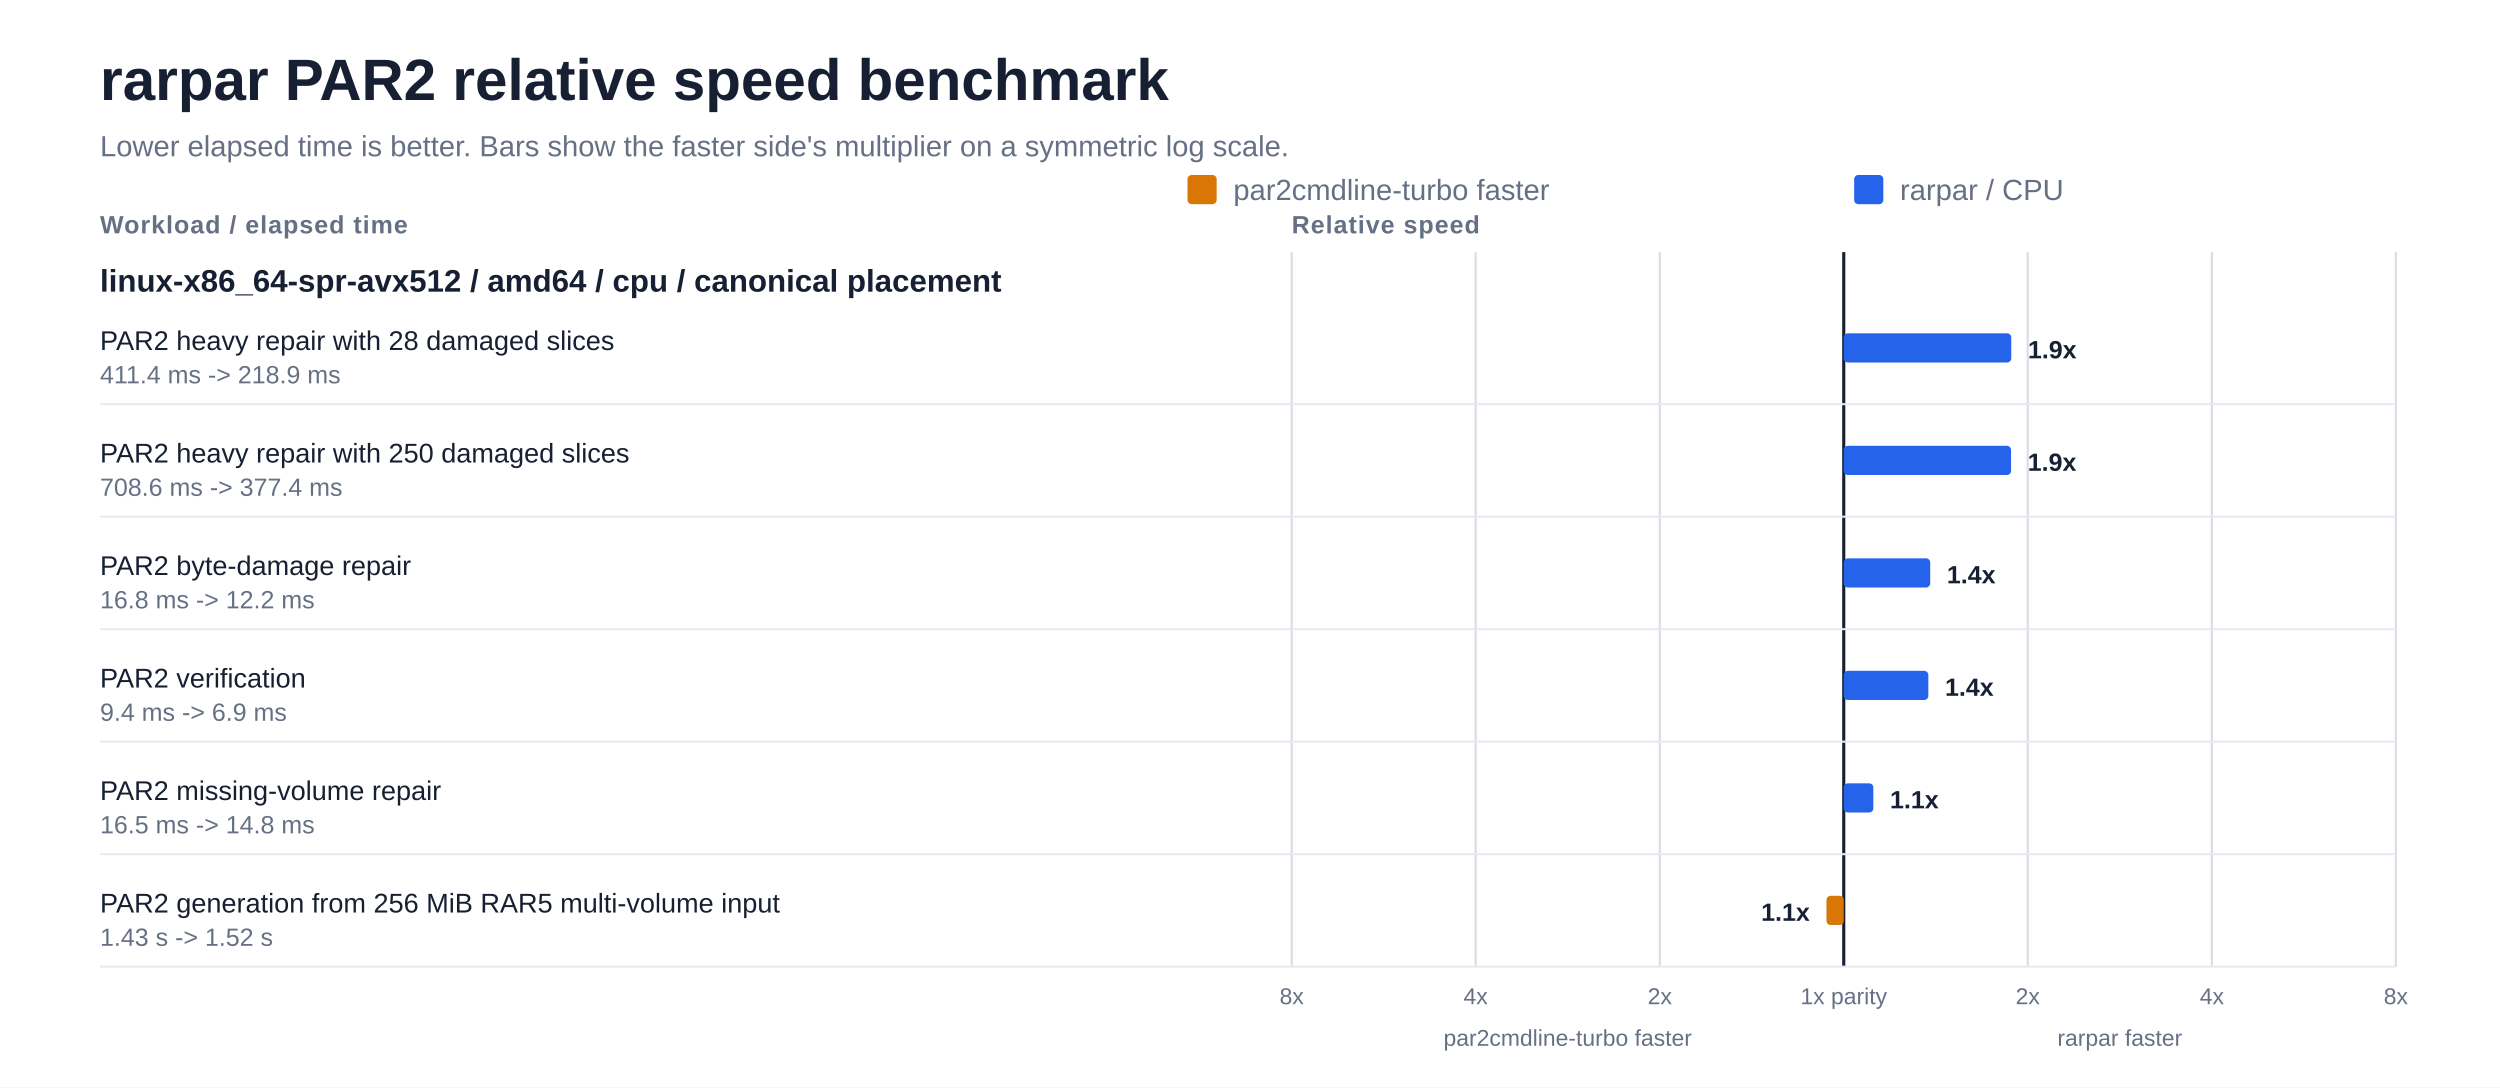
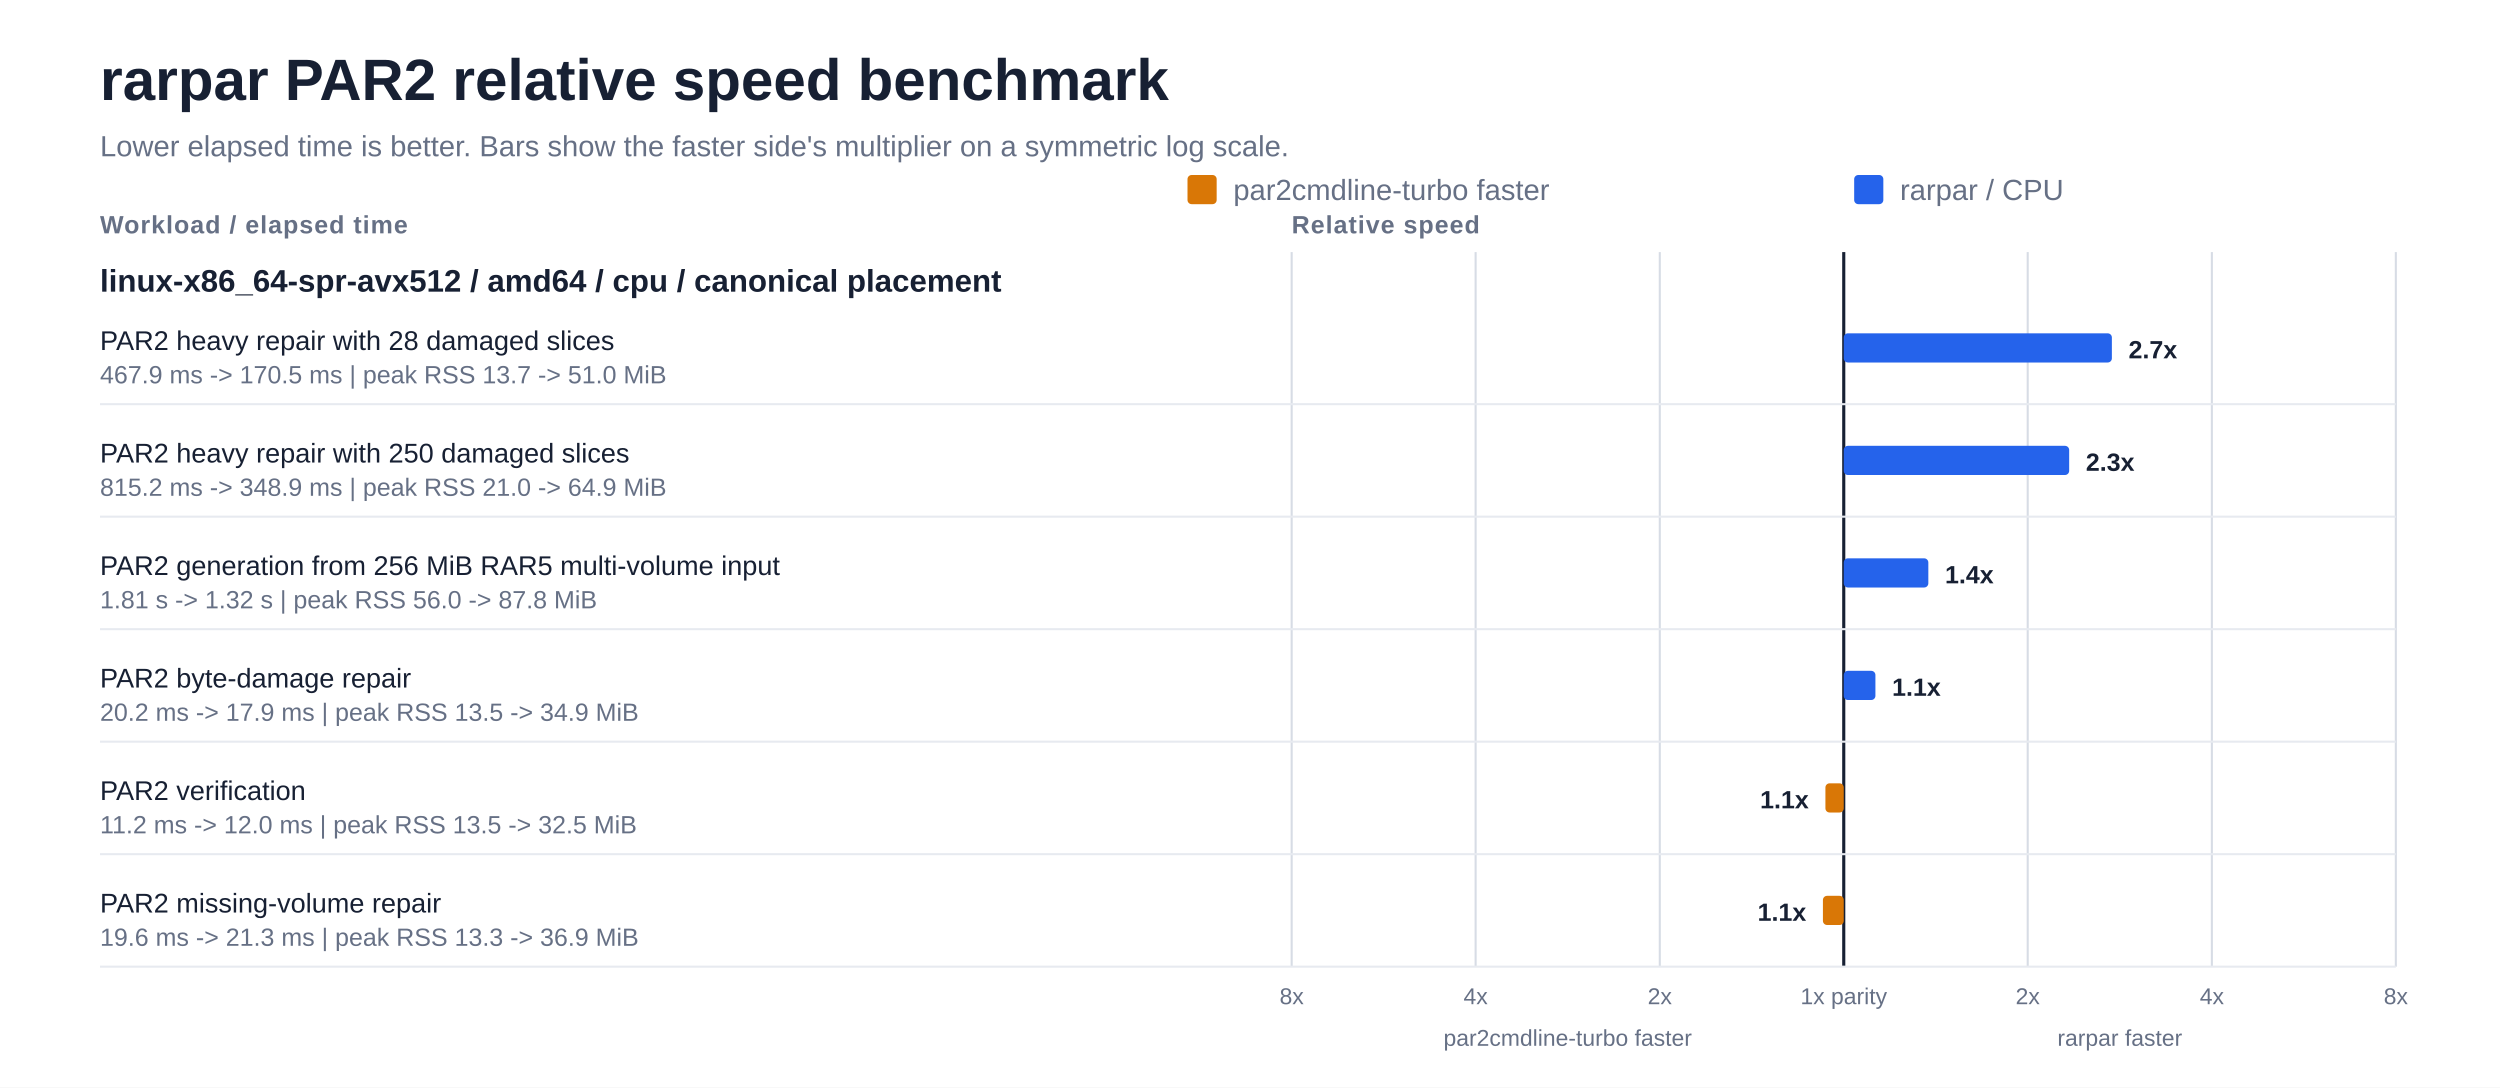
<svg xmlns="http://www.w3.org/2000/svg" width="1200" height="522" viewBox="0 0 1200 522" role="img" aria-labelledby="title desc">
  <style>
    .bg { fill: #ffffff; } text { font-family: Arial, sans-serif; fill: #172033; }
    .title { font-size: 28px; font-weight: 600; } .subtitle { font-size: 14px; fill: #667085; }
    .column { font-size: 12px; font-weight: 600; fill: #667085; letter-spacing: .04em; text-transform: uppercase; }
    .machine { font-size: 15px; font-weight: 600; } .workload { font-size: 13px; font-weight: 500; }
    .timing { font-size: 12px; fill: #667085; } .tick { font-size: 11px; fill: #667085; } .ratio { font-size: 12px; font-weight: 600; }
    .grid { stroke: #d7dce5; stroke-width: 1; } .parity { stroke: #172033; stroke-width: 1.5; } .rule { stroke: #e7eaf0; stroke-width: 1; }
    .cpu { fill: #2563eb; } .gpu { fill: #7c3aed; } .slower { fill: #d97706; }
    @media (prefers-color-scheme: dark) { .bg { fill: #0d1117; } text { fill: #e6edf3; } .subtitle, .column, .timing, .tick { fill: #9ca7b5; } .grid { stroke: #30363d; } .parity { stroke: #e6edf3; } .rule { stroke: #21262d; } .cpu { fill: #58a6ff; } .gpu { fill: #bc8cff; } .slower { fill: #f2a65a; } }
  </style>
  <rect class="bg" width="1200" height="522" />
  <text class="title" x="48" y="48">rarpar PAR2 relative speed benchmark</text>
  <text class="subtitle" x="48" y="75">Lower elapsed time is better. Bars show the faster side's multiplier on a symmetric log scale.</text>
  <g aria-label="Legend">
    <rect class="slower" x="570" y="84" width="14" height="14" rx="2" />
    <text class="subtitle" x="592" y="96">par2cmdline-turbo faster</text>
    <rect class="cpu" x="890" y="84" width="14" height="14" rx="2" />
    <text class="subtitle" x="912" y="96">rarpar / CPU</text>
  </g>
  <text class="column" x="48" y="112">Workload / elapsed time</text>
  <text class="column" x="620" y="112">Relative speed</text>
  <g aria-label="Relative speed axis">
    <line class="grid" x1="620.0" y1="121" x2="620.0" y2="464" />
    <text class="tick" x="620.0" y="482" text-anchor="middle">8x</text>
    <line class="grid" x1="708.3" y1="121" x2="708.3" y2="464" />
    <text class="tick" x="708.3" y="482" text-anchor="middle">4x</text>
    <line class="grid" x1="796.7" y1="121" x2="796.7" y2="464" />
    <text class="tick" x="796.7" y="482" text-anchor="middle">2x</text>
    <line class="parity" x1="885.0" y1="121" x2="885.0" y2="464" />
    <text class="tick" x="885.0" y="482" text-anchor="middle">1x parity</text>
    <line class="grid" x1="973.3" y1="121" x2="973.3" y2="464" />
    <text class="tick" x="973.3" y="482" text-anchor="middle">2x</text>
    <line class="grid" x1="1061.7" y1="121" x2="1061.7" y2="464" />
    <text class="tick" x="1061.7" y="482" text-anchor="middle">4x</text>
    <line class="grid" x1="1150.0" y1="121" x2="1150.0" y2="464" />
    <text class="tick" x="1150.0" y="482" text-anchor="middle">8x</text>
    <text class="tick" x="752.5" y="502" text-anchor="middle">par2cmdline-turbo faster</text>
    <text class="tick" x="1017.5" y="502" text-anchor="middle">rarpar faster</text>
  </g>
  <g aria-label="PAR2 benchmarks">
    <text class="machine" x="48" y="140">linux-x86_64-spr-avx512 / amd64 / cpu / canonical placement</text>
    <text class="workload" x="48" y="168">PAR2 heavy repair with 28 damaged slices</text>
-     <text class="timing" x="48" y="184">411.4 ms -&gt; 218.9 ms</text>
-     <rect class="cpu" x="885.0" y="160" width="80.4" height="14" rx="2" />
-     <text class="ratio" x="973.4" y="172">1.9x</text>
+     <text class="timing" x="48" y="184">467.9 ms -&gt; 170.5 ms  |  peak RSS 13.7 -&gt; 51.0 MiB</text>
+     <rect class="cpu" x="885.0" y="160" width="128.7" height="14" rx="2" />
+     <text class="ratio" x="1021.7" y="172">2.7x</text>
    <line class="rule" x1="48" y1="194" x2="1150" y2="194" />
    <text class="workload" x="48" y="222">PAR2 heavy repair with 250 damaged slices</text>
-     <text class="timing" x="48" y="238">708.6 ms -&gt; 377.4 ms</text>
-     <rect class="cpu" x="885.0" y="214" width="80.3" height="14" rx="2" />
-     <text class="ratio" x="973.3" y="226">1.9x</text>
+     <text class="timing" x="48" y="238">815.2 ms -&gt; 348.9 ms  |  peak RSS 21.0 -&gt; 64.9 MiB</text>
+     <rect class="cpu" x="885.0" y="214" width="108.2" height="14" rx="2" />
+     <text class="ratio" x="1001.2" y="226">2.3x</text>
    <line class="rule" x1="48" y1="248" x2="1150" y2="248" />
-     <text class="workload" x="48" y="276">PAR2 byte-damage repair</text>
-     <text class="timing" x="48" y="292">16.8 ms -&gt; 12.2 ms</text>
-     <rect class="cpu" x="885.0" y="268" width="41.5" height="14" rx="2" />
-     <text class="ratio" x="934.5" y="280">1.4x</text>
+     <text class="workload" x="48" y="276">PAR2 generation from 256 MiB RAR5 multi-volume input</text>
+     <text class="timing" x="48" y="292">1.81 s -&gt; 1.32 s  |  peak RSS 56.0 -&gt; 87.8 MiB</text>
+     <rect class="cpu" x="885.0" y="268" width="40.6" height="14" rx="2" />
+     <text class="ratio" x="933.6" y="280">1.4x</text>
    <line class="rule" x1="48" y1="302" x2="1150" y2="302" />
-     <text class="workload" x="48" y="330">PAR2 verification</text>
-     <text class="timing" x="48" y="346">9.4 ms -&gt; 6.9 ms</text>
-     <rect class="cpu" x="885.0" y="322" width="40.6" height="14" rx="2" />
-     <text class="ratio" x="933.6" y="334">1.4x</text>
+     <text class="workload" x="48" y="330">PAR2 byte-damage repair</text>
+     <text class="timing" x="48" y="346">20.2 ms -&gt; 17.9 ms  |  peak RSS 13.5 -&gt; 34.9 MiB</text>
+     <rect class="cpu" x="885.0" y="322" width="15.2" height="14" rx="2" />
+     <text class="ratio" x="908.2" y="334">1.1x</text>
    <line class="rule" x1="48" y1="356" x2="1150" y2="356" />
-     <text class="workload" x="48" y="384">PAR2 missing-volume repair</text>
-     <text class="timing" x="48" y="400">16.5 ms -&gt; 14.8 ms</text>
-     <rect class="cpu" x="885.0" y="376" width="14.2" height="14" rx="2" />
-     <text class="ratio" x="907.2" y="388">1.1x</text>
+     <text class="workload" x="48" y="384">PAR2 verification</text>
+     <text class="timing" x="48" y="400">11.2 ms -&gt; 12.0 ms  |  peak RSS 13.5 -&gt; 32.5 MiB</text>
+     <rect class="slower" x="876.2" y="376" width="8.8" height="14" rx="2" />
+     <text class="ratio" x="868.2" y="388" text-anchor="end">1.1x</text>
    <line class="rule" x1="48" y1="410" x2="1150" y2="410" />
-     <text class="workload" x="48" y="438">PAR2 generation from 256 MiB RAR5 multi-volume input</text>
-     <text class="timing" x="48" y="454">1.43 s -&gt; 1.52 s</text>
-     <rect class="slower" x="876.7" y="430" width="8.3" height="14" rx="2" />
-     <text class="ratio" x="868.7" y="442" text-anchor="end">1.1x</text>
+     <text class="workload" x="48" y="438">PAR2 missing-volume repair</text>
+     <text class="timing" x="48" y="454">19.6 ms -&gt; 21.3 ms  |  peak RSS 13.3 -&gt; 36.9 MiB</text>
+     <rect class="slower" x="875.0" y="430" width="10.0" height="14" rx="2" />
+     <text class="ratio" x="867.0" y="442" text-anchor="end">1.1x</text>
    <line class="rule" x1="48" y1="464" x2="1150" y2="464" />
  </g>
</svg>
